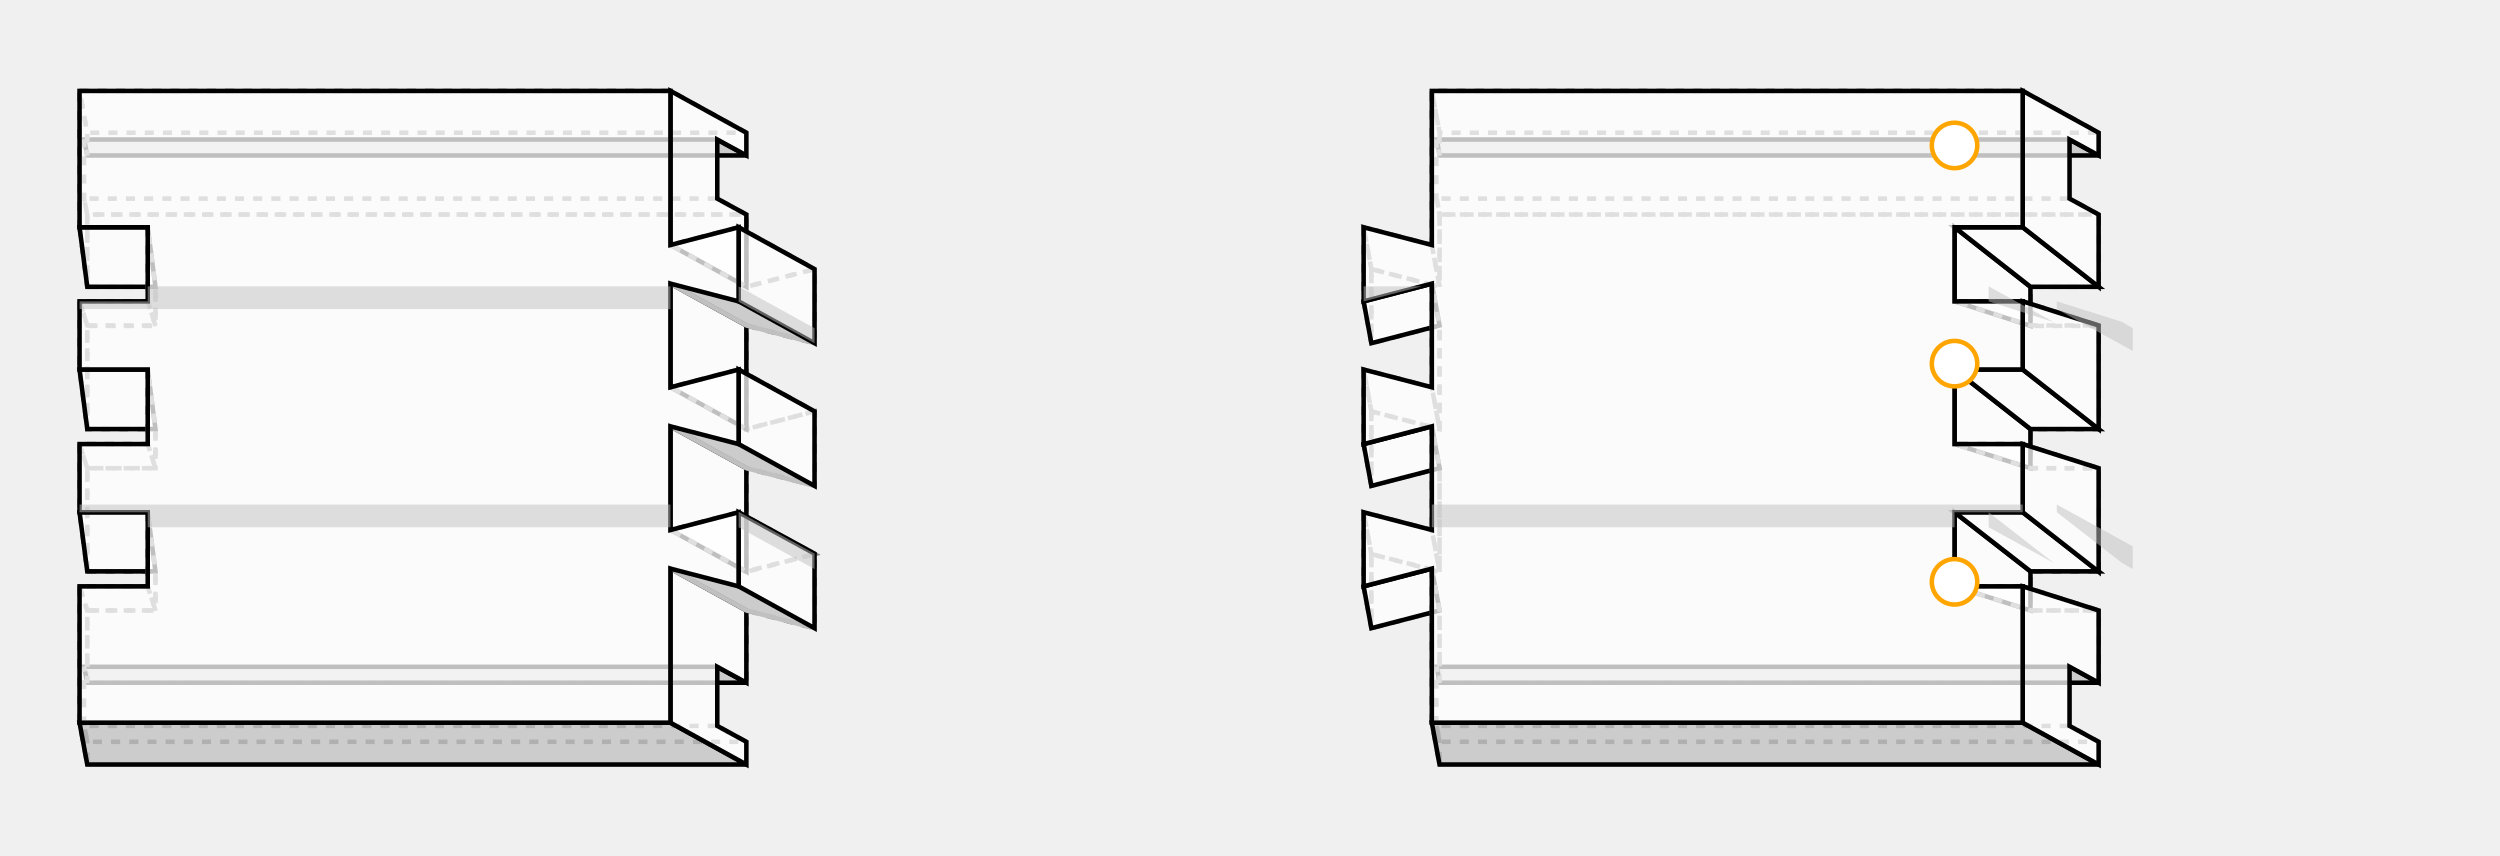
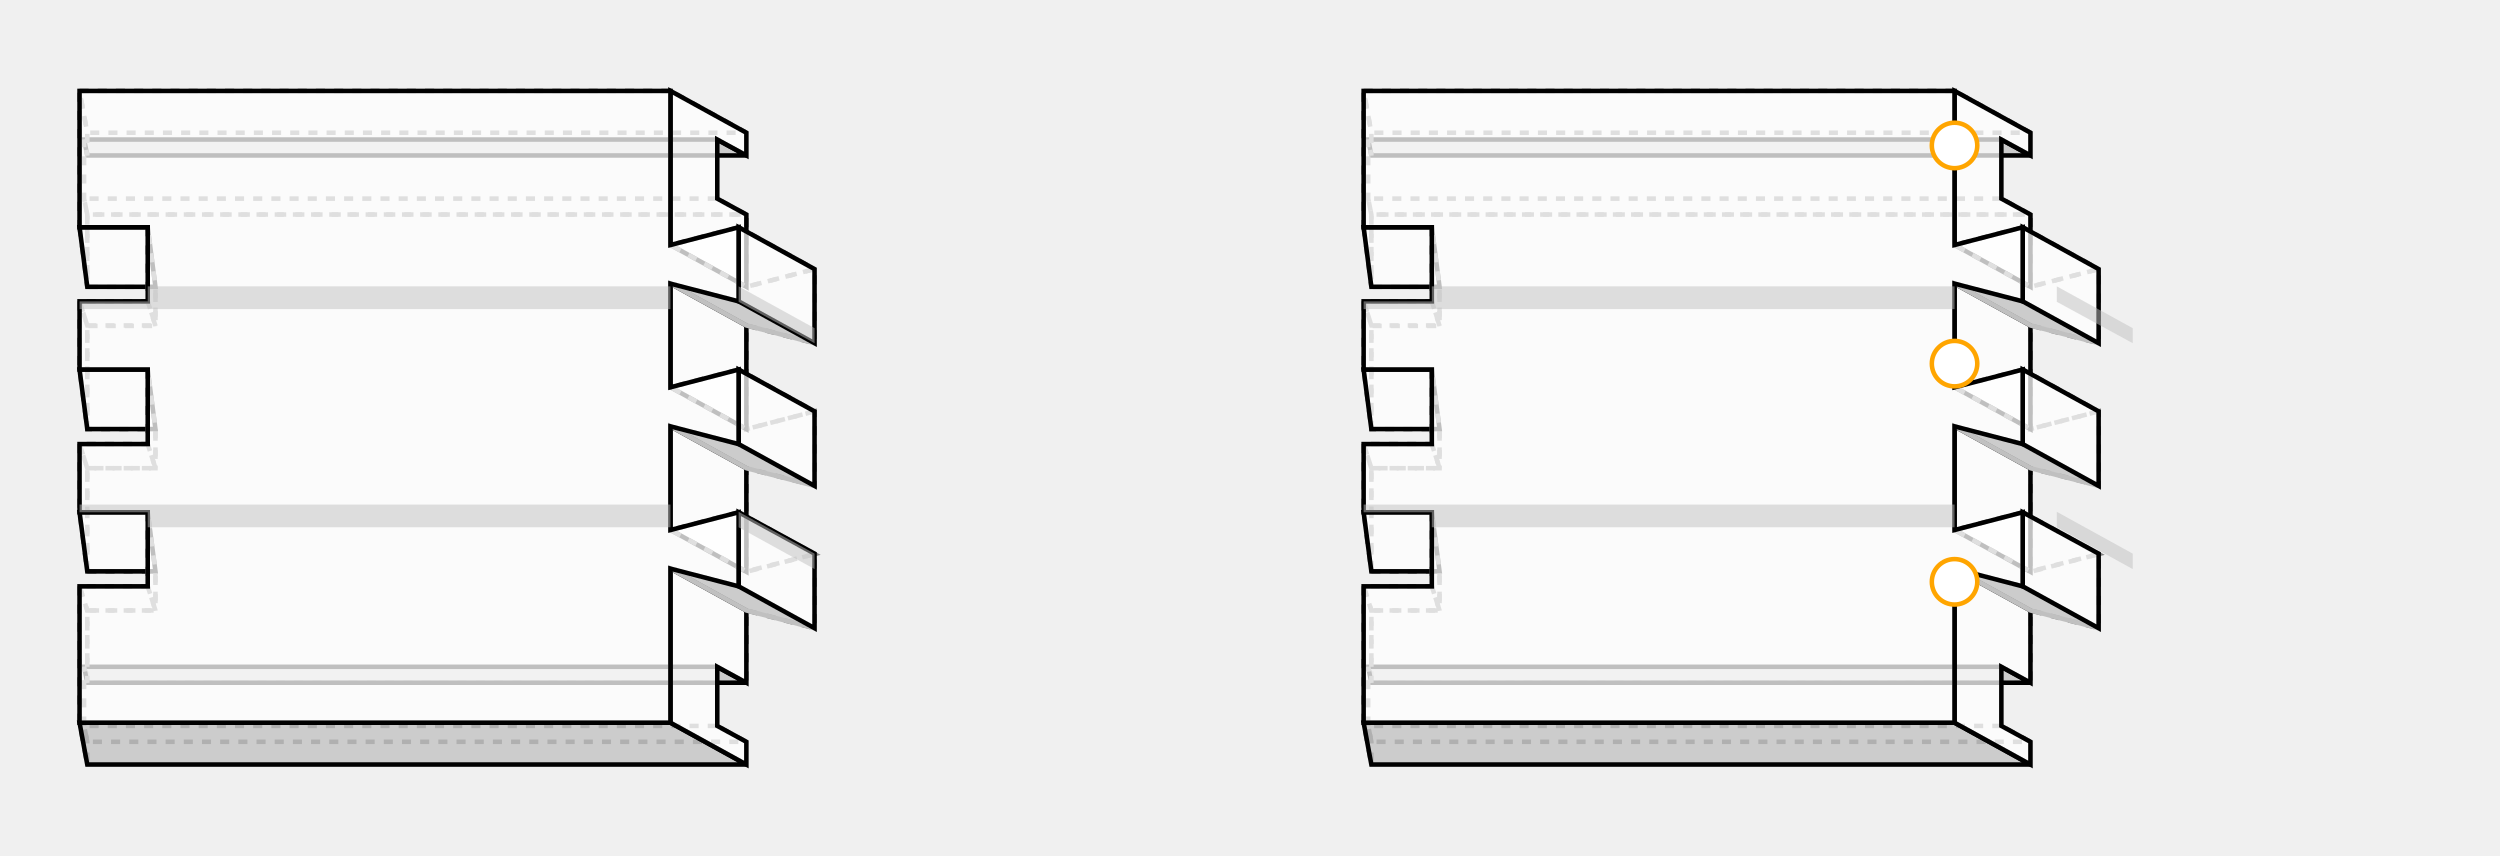
<svg xmlns="http://www.w3.org/2000/svg" width="1100" viewBox="0.0 0.0 550.0 188.2">
  <polygon fill="none" stroke-width="1" stroke-dasharray="2" stroke="gray" points="19.2,125.7 34.2,125.7 34.2,134.3 19.2,134.3 19.2,150.2 164.2,150.2 164.2,134.3 179.2,138.2 179.2,138.2 179.2,121.9 179.2,121.9 164.2,125.8 164.2,103.0 179.2,106.8 179.2,90.5 164.2,94.4 164.2,71.6 179.2,75.5 179.2,75.5 179.2,59.2 179.2,59.2 164.2,63.1 164.2,47.2 19.2,47.2 19.2,63.1 19.2,63.1 34.2,63.1 34.2,71.7 19.2,71.7 19.2,94.4 34.2,94.4 34.2,103.0 19.2,103.0 19.2,103.0 19.2,125.7" />
  <polygon fill="rgba(192,192,192,0.75)" stroke-width="1" stroke-dasharray="" stroke="black" points="157.7,30.7 164.2,34.2 19.2,34.2 18.5,30.7 157.7,30.7" />
  <polygon fill="none" stroke-width="1" stroke-dasharray="2" stroke="gray" points="157.7,43.7 18.5,43.7 19.2,47.2 164.2,47.2 157.7,43.7" />
  <polygon fill="rgba(192,192,192,0.75)" stroke-width="1" stroke-dasharray="" stroke="black" points="157.7,146.7 164.2,150.2 19.2,150.2 18.5,146.7 157.7,146.7" />
  <polygon fill="none" stroke-width="1" stroke-dasharray="2" stroke="gray" points="157.7,159.7 18.5,159.7 19.2,163.2 164.2,163.2 157.7,159.7" />
  <polygon fill="none" stroke-width="1" stroke-dasharray="2" stroke="gray" points="17.5,50.0 19.2,63.1 19.2,47.2 18.5,43.7 18.5,30.7 19.2,34.2 19.2,29.2 17.5,20.0 17.5,50.0" />
  <polygon fill="none" stroke-width="1" stroke-dasharray="2" stroke="gray" points="17.5,66.3 17.5,81.3 19.2,94.4 19.2,71.6 17.5,66.3" />
  <polygon fill="none" stroke-width="1" stroke-dasharray="2" stroke="gray" points="17.5,97.7 17.5,112.7 19.2,125.8 19.2,103.0 17.5,97.7" />
  <polygon fill="none" stroke-width="1" stroke-dasharray="2" stroke="gray" points="17.5,129.0 17.5,159.0 19.2,168.2 19.2,163.2 18.5,159.7 18.5,146.7 19.2,150.2 19.2,134.3 17.5,129.0" />
  <polygon fill="rgba(255,255,255,0.75)" stroke-width="1" stroke-dasharray="" stroke="black" points="17.5,50.0 32.5,50.0 34.2,63.1 19.2,63.1" />
  <polygon fill="none" stroke-width="1" stroke-dasharray="2" stroke="gray" points="19.2,71.6 34.2,71.6 32.5,66.3 17.5,66.3" />
  <polygon fill="rgba(255,255,255,0.75)" stroke-width="1" stroke-dasharray="" stroke="black" points="17.5,81.3 32.5,81.3 34.2,94.4 19.2,94.4" />
  <polygon fill="none" stroke-width="1" stroke-dasharray="2" stroke="gray" points="19.2,103.0 34.2,103.0 32.5,97.7 17.5,97.7" />
  <polygon fill="rgba(255,255,255,0.75)" stroke-width="1" stroke-dasharray="" stroke="black" points="17.5,112.7 32.5,112.7 34.2,125.7 19.2,125.7" />
  <polygon fill="none" stroke-width="1" stroke-dasharray="2" stroke="gray" points="19.2,134.3 34.2,134.3 32.5,129.0 17.5,129.0" />
  <polygon fill="none" stroke-width="1" stroke-dasharray="2" stroke="gray" points="32.5,50.0 32.5,66.3 34.2,71.7 34.2,63.1 32.5,50.0" />
  <polygon fill="none" stroke-width="1" stroke-dasharray="2" stroke="gray" points="32.5,81.3 32.5,97.7 34.2,103.0 34.2,94.4 32.5,81.3" />
  <polygon fill="none" stroke-width="1" stroke-dasharray="2" stroke="gray" points="32.5,112.7 32.5,129.0 34.2,134.3 34.2,125.7 32.5,112.7" />
  <polygon fill="none" stroke-width="1" stroke-dasharray="2" stroke="gray" points="147.5,20.0 17.5,20.0 19.2,29.2 164.2,29.2 147.5,20.0" />
  <polygon fill="rgba(192,192,192,0.75)" stroke-width="1" stroke-dasharray="" stroke="black" points="147.5,159.0 164.2,168.2 19.2,168.2 17.5,159.0 147.5,159.0" />
  <polygon fill="rgba(255,255,255,0.75)" stroke-width="1" stroke-dasharray="" stroke="black" points="164.2,63.1 147.5,53.9 147.5,20.0 164.2,29.2 164.2,34.2 157.8,30.7 157.8,43.7 164.2,47.2 164.2,63.1" />
  <polygon fill="rgba(255,255,255,0.75)" stroke-width="1" stroke-dasharray="" stroke="black" points="164.2,71.6 164.2,94.4 147.5,85.2 147.5,62.4 164.2,71.6" />
  <polygon fill="rgba(255,255,255,0.75)" stroke-width="1" stroke-dasharray="" stroke="black" points="164.2,103.0 164.2,125.8 147.5,116.6 147.5,93.8 164.2,103.0" />
  <polygon fill="rgba(255,255,255,0.75)" stroke-width="1" stroke-dasharray="" stroke="black" points="164.2,134.3 164.2,150.2 157.8,146.7 157.8,159.7 164.2,163.2 164.2,168.2 147.5,159.0 147.5,125.1 164.2,134.3" />
  <polygon fill="none" stroke-width="1" stroke-dasharray="2" stroke="gray" points="162.5,50.0 147.5,53.9 164.2,63.1 179.2,59.2" />
  <polygon fill="rgba(192,192,192,0.75)" stroke-width="1" stroke-dasharray="" stroke="silver" points="179.2,75.5 164.2,71.6 147.5,62.4 162.5,66.3" />
  <polygon fill="none" stroke-width="1" stroke-dasharray="2" stroke="gray" points="162.5,81.3 147.5,85.2 164.2,94.4 179.2,90.5" />
  <polygon fill="rgba(192,192,192,0.75)" stroke-width="1" stroke-dasharray="" stroke="silver" points="179.2,106.9 164.2,103.0 147.5,93.8 162.5,97.7" />
  <polygon fill="none" stroke-width="1" stroke-dasharray="2" stroke="gray" points="162.5,112.7 147.5,116.6 164.2,125.7 179.2,121.9" />
  <polygon fill="rgba(192,192,192,0.75)" stroke-width="1" stroke-dasharray="" stroke="silver" points="179.2,138.2 164.2,134.3 147.5,125.1 162.5,129.0" />
  <polygon fill="rgba(255,255,255,0.75)" stroke-width="1" stroke-dasharray="" stroke="black" points="179.2,59.2 179.2,75.5 162.5,66.3 162.5,50.0 179.2,59.2" />
  <polygon fill="rgba(255,255,255,0.75)" stroke-width="1" stroke-dasharray="" stroke="black" points="179.2,90.5 179.2,106.9 162.5,97.7 162.5,81.3 179.2,90.5" />
  <polygon fill="rgba(255,255,255,0.75)" stroke-width="1" stroke-dasharray="" stroke="black" points="179.2,121.8 179.2,138.2 162.5,129.0 162.5,112.7 179.2,121.8" />
  <polygon fill="rgba(255,255,255,0.75)" stroke-width="1" stroke-dasharray="" stroke="black" points="17.5,129.0 32.5,129.0 32.5,112.7 17.5,112.7 17.5,97.7 32.5,97.7 32.5,81.3 17.5,81.3 17.5,81.3 17.5,66.3 17.5,66.3 32.5,66.3 32.5,50.0 17.5,50.0 17.5,20.0 147.5,20.0 147.5,20.0 147.5,53.9 162.5,50.0 162.5,66.3 147.5,62.4 147.5,85.2 162.5,81.3 162.5,81.3 162.5,97.7 162.5,97.7 147.5,93.8 147.5,116.6 162.5,112.7 162.5,129.0 147.5,125.1 147.5,159.0 147.5,159.0 17.5,159.0 17.5,129.0" />
  <polygon fill="rgba(192,192,192,0.5)" stroke-width="1" stroke-dasharray="" stroke="none" points="179.2,75.5 179.2,72.2 162.5,63.0 162.5,66.4 179.2,75.5" />
  <polygon fill="rgba(192,192,192,0.5)" stroke-width="1" stroke-dasharray="" stroke="none" points="179.2,121.8 179.2,125.2 162.5,116.0 162.5,112.6 179.2,121.8" />
  <polygon fill="rgba(192,192,192,0.5)" stroke-width="1" stroke-dasharray="" stroke="none" points="32.5,63.0 147.5,63.0 147.5,68.0 17.5,68.0 17.5,66.3 32.5,66.3 32.5,63.0" />
  <polygon fill="rgba(192,192,192,0.5)" stroke-width="1" stroke-dasharray="" stroke="none" points="147.5,111.0 17.5,111.0 17.5,112.7 32.5,112.7 32.5,116.0 147.5,116.0 147.5,111.0" />
-   <polygon fill="none" stroke-width="1" stroke-dasharray="2" stroke="gray" points="461.7,125.7 461.7,103.0 461.7,103.0 446.7,103.0 446.7,94.4 461.7,94.4 461.7,71.7 446.7,71.7 446.7,63.1 461.7,63.1 461.7,63.1 461.7,47.2 316.7,47.2 316.7,63.1 301.7,59.2 301.7,59.2 301.7,75.5 301.7,75.5 316.7,71.6 316.7,94.4 301.7,90.5 301.7,106.8 316.7,103.0 316.7,125.8 301.7,121.9 301.7,121.9 301.7,138.2 301.7,138.2 316.7,134.3 316.7,150.2 461.7,150.2 461.7,134.3 446.7,134.3 446.7,125.7 461.7,125.7" />
-   <polygon fill="rgba(192,192,192,0.75)" stroke-width="1" stroke-dasharray="" stroke="black" points="316.1,30.7 455.3,30.7 461.7,34.2 316.7,34.2 316.1,30.7" />
-   <polygon fill="none" stroke-width="1" stroke-dasharray="2" stroke="gray" points="316.1,43.7 316.7,47.2 461.7,47.2 455.3,43.7 316.1,43.7" />
-   <polygon fill="rgba(192,192,192,0.75)" stroke-width="1" stroke-dasharray="" stroke="black" points="316.1,146.7 455.3,146.7 461.7,150.2 316.7,150.2 316.1,146.7" />
-   <polygon fill="none" stroke-width="1" stroke-dasharray="2" stroke="gray" points="316.1,159.7 316.7,163.2 461.7,163.2 455.3,159.7 316.1,159.7" />
-   <polygon fill="none" stroke-width="1" stroke-dasharray="2" stroke="gray" points="300.0,50.0 300.0,66.3 301.7,75.5 301.7,59.2 300.0,50.0" />
-   <polygon fill="none" stroke-width="1" stroke-dasharray="2" stroke="gray" points="300.0,81.3 300.0,97.7 301.7,106.9 301.7,90.5 300.0,81.3" />
-   <polygon fill="none" stroke-width="1" stroke-dasharray="2" stroke="gray" points="300.0,112.7 300.0,129.0 301.7,138.2 301.7,121.8 300.0,112.7" />
-   <polygon fill="none" stroke-width="1" stroke-dasharray="2" stroke="gray" points="301.7,59.2 316.7,63.1 315.0,53.9 300.0,50.0" />
-   <polygon fill="rgba(255,255,255,0.75)" stroke-width="1" stroke-dasharray="" stroke="black" points="300.0,66.3 315.0,62.4 316.7,71.6 301.7,75.5" />
-   <polygon fill="none" stroke-width="1" stroke-dasharray="2" stroke="gray" points="301.7,90.5 316.7,94.4 315.0,85.2 300.0,81.3" />
-   <polygon fill="rgba(255,255,255,0.75)" stroke-width="1" stroke-dasharray="" stroke="black" points="300.0,97.7 315.0,93.8 316.7,103.0 301.7,106.9" />
-   <polygon fill="none" stroke-width="1" stroke-dasharray="2" stroke="gray" points="301.7,121.9 316.7,125.7 315.0,116.6 300.0,112.7" />
-   <polygon fill="rgba(255,255,255,0.75)" stroke-width="1" stroke-dasharray="" stroke="black" points="300.0,129.0 315.0,125.1 316.7,134.3 301.7,138.2" />
-   <polygon fill="none" stroke-width="1" stroke-dasharray="2" stroke="gray" points="315.0,53.9 316.7,63.1 316.7,47.2 316.0,43.7 316.0,30.7 316.7,34.2 316.7,29.2 315.0,20.0 315.0,53.9" />
-   <polygon fill="none" stroke-width="1" stroke-dasharray="2" stroke="gray" points="315.0,62.4 315.0,85.2 316.7,94.4 316.7,71.6 315.0,62.4" />
-   <polygon fill="none" stroke-width="1" stroke-dasharray="2" stroke="gray" points="315.0,93.8 315.0,116.6 316.7,125.8 316.7,103.0 315.0,93.8" />
-   <polygon fill="none" stroke-width="1" stroke-dasharray="2" stroke="gray" points="315.0,125.1 315.0,159.0 316.7,168.2 316.7,163.2 316.0,159.7 316.0,146.7 316.7,150.2 316.7,134.3 315.0,125.1" />
-   <polygon fill="none" stroke-width="1" stroke-dasharray="2" stroke="gray" points="315.0,20.0 316.7,29.2 461.7,29.2 445.0,20.0 315.0,20.0" />
-   <polygon fill="rgba(192,192,192,0.75)" stroke-width="1" stroke-dasharray="" stroke="black" points="315.0,159.0 445.0,159.0 461.7,168.2 316.7,168.2 315.0,159.0" />
-   <polygon fill="rgba(255,255,255,0.75)" stroke-width="1" stroke-dasharray="" stroke="black" points="446.7,63.1 446.7,71.7 430.0,66.3 430.0,50.0 446.7,63.1" />
-   <polygon fill="rgba(255,255,255,0.75)" stroke-width="1" stroke-dasharray="" stroke="black" points="446.7,94.4 446.7,103.0 430.0,97.7 430.0,81.3 446.7,94.4" />
-   <polygon fill="rgba(255,255,255,0.75)" stroke-width="1" stroke-dasharray="" stroke="black" points="446.7,125.7 446.7,134.3 430.0,129.0 430.0,112.7 446.7,125.7" />
-   <polygon fill="rgba(255,255,255,0.75)" stroke-width="1" stroke-dasharray="" stroke="black" points="461.7,63.1 446.7,63.1 430.0,50.0 445.0,50.0" />
-   <polygon fill="none" stroke-width="1" stroke-dasharray="2" stroke="gray" points="445.0,66.3 430.0,66.3 446.7,71.6 461.7,71.6" />
-   <polygon fill="rgba(255,255,255,0.75)" stroke-width="1" stroke-dasharray="" stroke="black" points="461.7,94.4 446.7,94.4 430.0,81.3 445.0,81.3" />
-   <polygon fill="none" stroke-width="1" stroke-dasharray="2" stroke="gray" points="445.0,97.7 430.0,97.7 446.7,103.0 461.7,103.0" />
-   <polygon fill="rgba(255,255,255,0.75)" stroke-width="1" stroke-dasharray="" stroke="black" points="461.7,125.7 446.7,125.7 430.0,112.7 445.0,112.7" />
-   <polygon fill="none" stroke-width="1" stroke-dasharray="2" stroke="gray" points="445.0,129.0 430.0,129.0 446.7,134.3 461.7,134.3" />
-   <polygon fill="rgba(255,255,255,0.75)" stroke-width="1" stroke-dasharray="" stroke="black" points="461.7,63.1 445.0,50.0 445.0,20.0 461.7,29.2 461.7,34.2 455.3,30.7 455.3,43.7 461.7,47.2 461.7,63.1" />
-   <polygon fill="rgba(255,255,255,0.75)" stroke-width="1" stroke-dasharray="" stroke="black" points="461.7,71.6 461.7,94.4 445.0,81.3 445.0,66.3 461.7,71.6" />
-   <polygon fill="rgba(255,255,255,0.75)" stroke-width="1" stroke-dasharray="" stroke="black" points="461.7,103.0 461.7,125.8 445.0,112.7 445.0,97.7 461.7,103.0" />
-   <polygon fill="rgba(255,255,255,0.75)" stroke-width="1" stroke-dasharray="" stroke="black" points="461.7,134.3 461.7,150.2 455.3,146.7 455.3,159.7 461.7,163.2 461.7,168.2 445.0,159.0 445.0,129.0 461.7,134.3" />
-   <polygon fill="rgba(255,255,255,0.75)" stroke-width="1" stroke-dasharray="" stroke="black" points="445.0,129.0 445.0,159.0 315.0,159.0 315.0,159.0 315.0,125.1 300.0,129.0 300.0,112.7 315.0,116.6 315.0,93.8 300.0,97.7 300.0,97.7 300.0,81.3 300.0,81.3 315.0,85.2 315.0,62.4 300.0,66.3 300.0,50.0 315.0,53.9 315.0,20.0 315.0,20.0 445.0,20.0 445.0,50.0 430.0,50.0 430.0,66.3 445.0,66.3 445.0,66.3 445.0,81.3 445.0,81.3 430.0,81.3 430.0,97.7 445.0,97.7 445.0,112.7 430.0,112.7 430.0,129.0 445.0,129.0" />
-   <polygon fill="rgba(192,192,192,0.5)" stroke-width="1" stroke-dasharray="" stroke="none" points="466.8,70.8 469.2,72.2 469.2,77.2 452.5,68.0 452.5,66.3 466.8,70.8" />
-   <polygon fill="rgba(192,192,192,0.5)" stroke-width="1" stroke-dasharray="" stroke="none" points="466.8,123.8 469.2,125.2 469.2,120.2 452.5,111.0 452.5,112.7 466.8,123.8" />
-   <polygon fill="rgba(192,192,192,0.5)" stroke-width="1" stroke-dasharray="" stroke="none" points="451.9,123.9 437.5,116.0 437.5,112.7 451.9,123.9" />
-   <polygon fill="rgba(192,192,192,0.5)" stroke-width="1" stroke-dasharray="" stroke="none" points="451.9,70.9 437.5,63.0 437.5,66.3 451.9,70.9" />
-   <polygon fill="rgba(192,192,192,0.5)" stroke-width="1" stroke-dasharray="" stroke="none" points="312.8,63.0 300.0,63.0 300.0,66.3 312.8,63.0" />
-   <polygon fill="rgba(192,192,192,0.5)" stroke-width="1" stroke-dasharray="" stroke="none" points="315.0,111.0 445.0,111.0 445.0,112.7 430.0,112.7 430.0,116.0 315.0,116.0 315.0,111.0" />
+   <polygon fill="none" stroke-width="1" stroke-dasharray="2" stroke="gray" points="301.7,125.7 316.7,125.7 316.7,134.3 301.7,134.3 301.7,150.2 446.7,150.2 446.7,134.3 461.7,138.2 461.7,138.2 461.7,121.9 461.7,121.9 446.7,125.8 446.7,103.0 461.7,106.8 461.7,90.5 446.7,94.4 446.7,71.6 461.7,75.5 461.7,75.5 461.7,59.2 461.7,59.2 446.7,63.1 446.7,47.2 301.7,47.2 301.7,63.1 301.7,63.1 316.7,63.1 316.7,71.7 301.7,71.7 301.7,94.4 316.7,94.4 316.7,103.0 301.7,103.0 301.7,103.0 301.7,125.7" />
+   <polygon fill="rgba(192,192,192,0.75)" stroke-width="1" stroke-dasharray="" stroke="black" points="440.3,30.7 446.7,34.2 301.7,34.2 301.0,30.7 440.3,30.7" />
+   <polygon fill="none" stroke-width="1" stroke-dasharray="2" stroke="gray" points="440.3,43.7 301.0,43.7 301.7,47.2 446.7,47.2 440.3,43.7" />
+   <polygon fill="rgba(192,192,192,0.75)" stroke-width="1" stroke-dasharray="" stroke="black" points="440.3,146.7 446.7,150.2 301.7,150.2 301.0,146.7 440.3,146.7" />
+   <polygon fill="none" stroke-width="1" stroke-dasharray="2" stroke="gray" points="440.3,159.7 301.0,159.7 301.7,163.2 446.7,163.2 440.3,159.7" />
+   <polygon fill="none" stroke-width="1" stroke-dasharray="2" stroke="gray" points="300.0,50.0 301.7,63.1 301.7,47.2 301.0,43.7 301.0,30.7 301.7,34.2 301.7,29.2 300.0,20.0 300.0,50.0" />
+   <polygon fill="none" stroke-width="1" stroke-dasharray="2" stroke="gray" points="300.0,66.3 300.0,81.3 301.7,94.4 301.7,71.6 300.0,66.3" />
+   <polygon fill="none" stroke-width="1" stroke-dasharray="2" stroke="gray" points="300.0,97.7 300.0,112.7 301.7,125.8 301.7,103.0 300.0,97.7" />
+   <polygon fill="none" stroke-width="1" stroke-dasharray="2" stroke="gray" points="300.0,129.0 300.0,159.0 301.7,168.2 301.7,163.2 301.0,159.7 301.0,146.7 301.7,150.2 301.7,134.3 300.0,129.0" />
+   <polygon fill="rgba(255,255,255,0.75)" stroke-width="1" stroke-dasharray="" stroke="black" points="300.0,50.0 315.0,50.0 316.7,63.1 301.7,63.1" />
+   <polygon fill="none" stroke-width="1" stroke-dasharray="2" stroke="gray" points="301.7,71.6 316.7,71.6 315.0,66.3 300.0,66.3" />
+   <polygon fill="rgba(255,255,255,0.75)" stroke-width="1" stroke-dasharray="" stroke="black" points="300.0,81.3 315.0,81.3 316.7,94.4 301.7,94.4" />
+   <polygon fill="none" stroke-width="1" stroke-dasharray="2" stroke="gray" points="301.7,103.0 316.7,103.0 315.0,97.7 300.0,97.7" />
+   <polygon fill="rgba(255,255,255,0.75)" stroke-width="1" stroke-dasharray="" stroke="black" points="300.0,112.7 315.0,112.7 316.7,125.7 301.7,125.7" />
+   <polygon fill="none" stroke-width="1" stroke-dasharray="2" stroke="gray" points="301.7,134.3 316.7,134.3 315.0,129.0 300.0,129.0" />
+   <polygon fill="none" stroke-width="1" stroke-dasharray="2" stroke="gray" points="315.0,50.0 315.0,66.3 316.7,71.7 316.7,63.1 315.0,50.0" />
+   <polygon fill="none" stroke-width="1" stroke-dasharray="2" stroke="gray" points="315.0,81.3 315.0,97.7 316.7,103.0 316.7,94.4 315.0,81.3" />
+   <polygon fill="none" stroke-width="1" stroke-dasharray="2" stroke="gray" points="315.0,112.7 315.0,129.0 316.7,134.3 316.7,125.7 315.0,112.7" />
+   <polygon fill="none" stroke-width="1" stroke-dasharray="2" stroke="gray" points="430.0,20.0 300.0,20.0 301.7,29.2 446.7,29.2 430.0,20.0" />
+   <polygon fill="rgba(192,192,192,0.75)" stroke-width="1" stroke-dasharray="" stroke="black" points="430.0,159.0 446.7,168.2 301.7,168.2 300.0,159.0 430.0,159.0" />
+   <polygon fill="rgba(255,255,255,0.75)" stroke-width="1" stroke-dasharray="" stroke="black" points="446.7,63.1 430.0,53.9 430.0,20.0 446.7,29.2 446.7,34.2 440.3,30.7 440.3,43.7 446.7,47.2 446.7,63.1" />
+   <polygon fill="rgba(255,255,255,0.75)" stroke-width="1" stroke-dasharray="" stroke="black" points="446.7,71.6 446.7,94.4 430.0,85.2 430.0,62.4 446.7,71.6" />
+   <polygon fill="rgba(255,255,255,0.75)" stroke-width="1" stroke-dasharray="" stroke="black" points="446.7,103.0 446.7,125.8 430.0,116.6 430.0,93.8 446.7,103.0" />
+   <polygon fill="rgba(255,255,255,0.75)" stroke-width="1" stroke-dasharray="" stroke="black" points="446.7,134.3 446.7,150.2 440.3,146.7 440.3,159.7 446.7,163.2 446.7,168.2 430.0,159.0 430.0,125.1 446.7,134.3" />
+   <polygon fill="none" stroke-width="1" stroke-dasharray="2" stroke="gray" points="445.0,50.0 430.0,53.9 446.7,63.1 461.7,59.2" />
+   <polygon fill="rgba(192,192,192,0.75)" stroke-width="1" stroke-dasharray="" stroke="silver" points="461.7,75.5 446.7,71.6 430.0,62.4 445.0,66.3" />
+   <polygon fill="none" stroke-width="1" stroke-dasharray="2" stroke="gray" points="445.0,81.3 430.0,85.2 446.7,94.4 461.7,90.5" />
+   <polygon fill="rgba(192,192,192,0.75)" stroke-width="1" stroke-dasharray="" stroke="silver" points="461.7,106.9 446.7,103.0 430.0,93.8 445.0,97.7" />
+   <polygon fill="none" stroke-width="1" stroke-dasharray="2" stroke="gray" points="445.0,112.7 430.0,116.6 446.7,125.7 461.7,121.9" />
+   <polygon fill="rgba(192,192,192,0.75)" stroke-width="1" stroke-dasharray="" stroke="silver" points="461.7,138.2 446.7,134.3 430.0,125.1 445.0,129.0" />
+   <polygon fill="rgba(255,255,255,0.75)" stroke-width="1" stroke-dasharray="" stroke="black" points="461.7,59.2 461.7,75.5 445.0,66.3 445.0,50.0 461.7,59.2" />
+   <polygon fill="rgba(255,255,255,0.75)" stroke-width="1" stroke-dasharray="" stroke="black" points="461.7,90.5 461.7,106.9 445.0,97.7 445.0,81.3 461.7,90.5" />
+   <polygon fill="rgba(255,255,255,0.75)" stroke-width="1" stroke-dasharray="" stroke="black" points="461.7,121.8 461.7,138.2 445.0,129.0 445.0,112.7 461.7,121.8" />
+   <polygon fill="rgba(255,255,255,0.75)" stroke-width="1" stroke-dasharray="" stroke="black" points="300.0,129.0 315.0,129.0 315.0,112.7 300.0,112.7 300.0,97.7 315.0,97.7 315.0,81.3 300.0,81.3 300.0,81.3 300.0,66.3 300.0,66.3 315.0,66.3 315.0,50.0 300.0,50.0 300.0,20.0 430.0,20.0 430.0,20.0 430.0,53.9 445.0,50.0 445.0,66.3 430.0,62.4 430.0,85.2 445.0,81.3 445.0,81.3 445.0,97.7 445.0,97.7 430.0,93.8 430.0,116.6 445.0,112.7 445.0,129.0 430.0,125.1 430.0,159.0 430.0,159.0 300.0,159.0 300.0,129.0" />
+   <polygon fill="rgba(192,192,192,0.5)" stroke-width="1" stroke-dasharray="" stroke="none" points="469.2,75.5 469.2,72.2 452.5,63.0 452.5,66.4 469.2,75.5" />
+   <polygon fill="rgba(192,192,192,0.5)" stroke-width="1" stroke-dasharray="" stroke="none" points="469.2,121.8 469.2,125.2 452.5,116.0 452.5,112.6 469.2,121.8" />
+   <polygon fill="rgba(192,192,192,0.5)" stroke-width="1" stroke-dasharray="" stroke="none" points="315.0,63.0 430.0,63.0 430.0,68.0 300.0,68.0 300.0,66.3 315.0,66.3 315.0,63.0" />
+   <polygon fill="rgba(192,192,192,0.5)" stroke-width="1" stroke-dasharray="" stroke="none" points="430.0,111.0 300.0,111.0 300.0,112.7 315.0,112.7 315.0,116.0 430.0,116.0 430.0,111.0" />
  <circle cx="430" cy="32.0" r="5" stroke="orange" fill="white" stroke-width="1" />
  <circle cx="430" cy="80.0" r="5" stroke="orange" fill="white" stroke-width="1" />
  <circle cx="430" cy="128.0" r="5" stroke="orange" fill="white" stroke-width="1" />
</svg>
